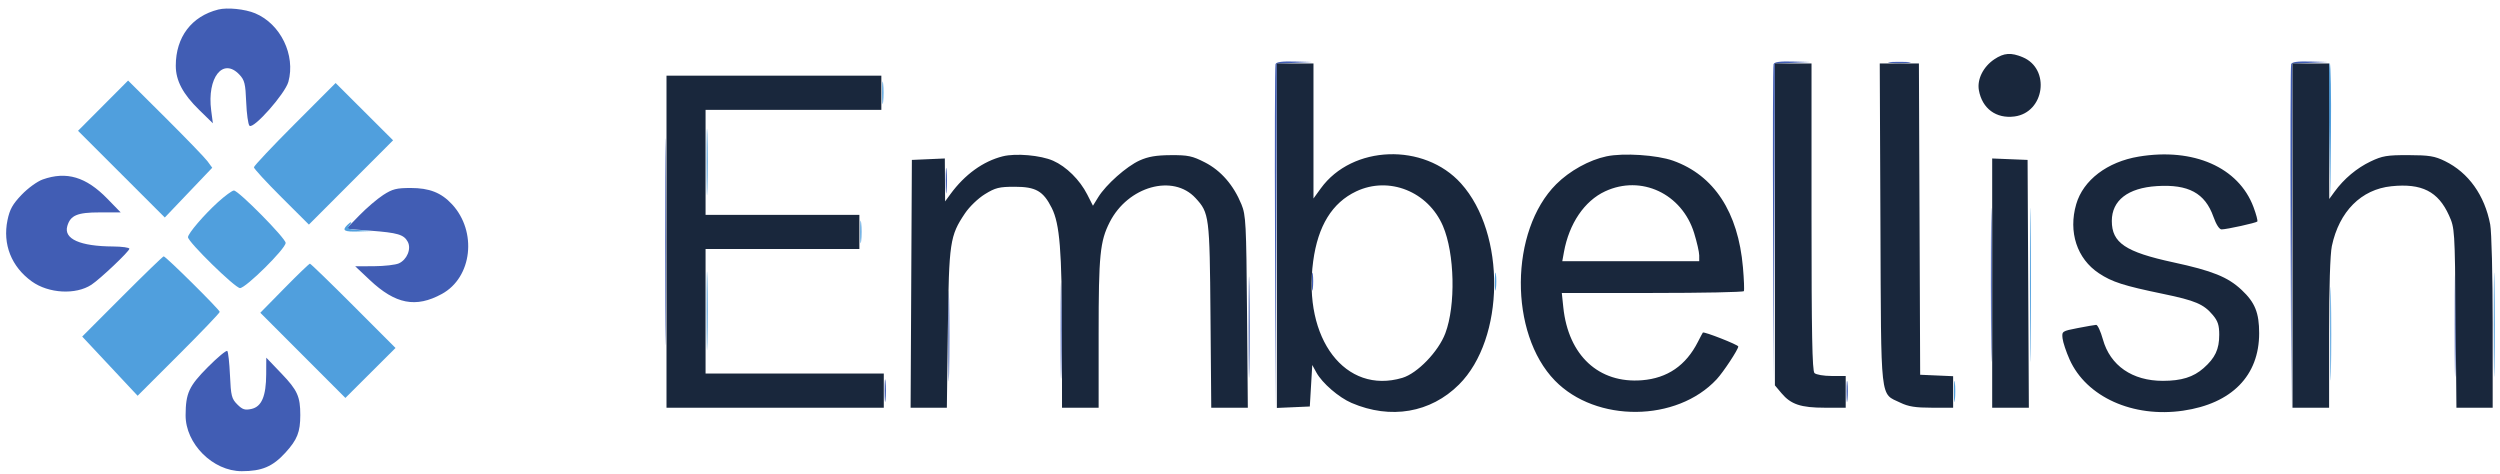
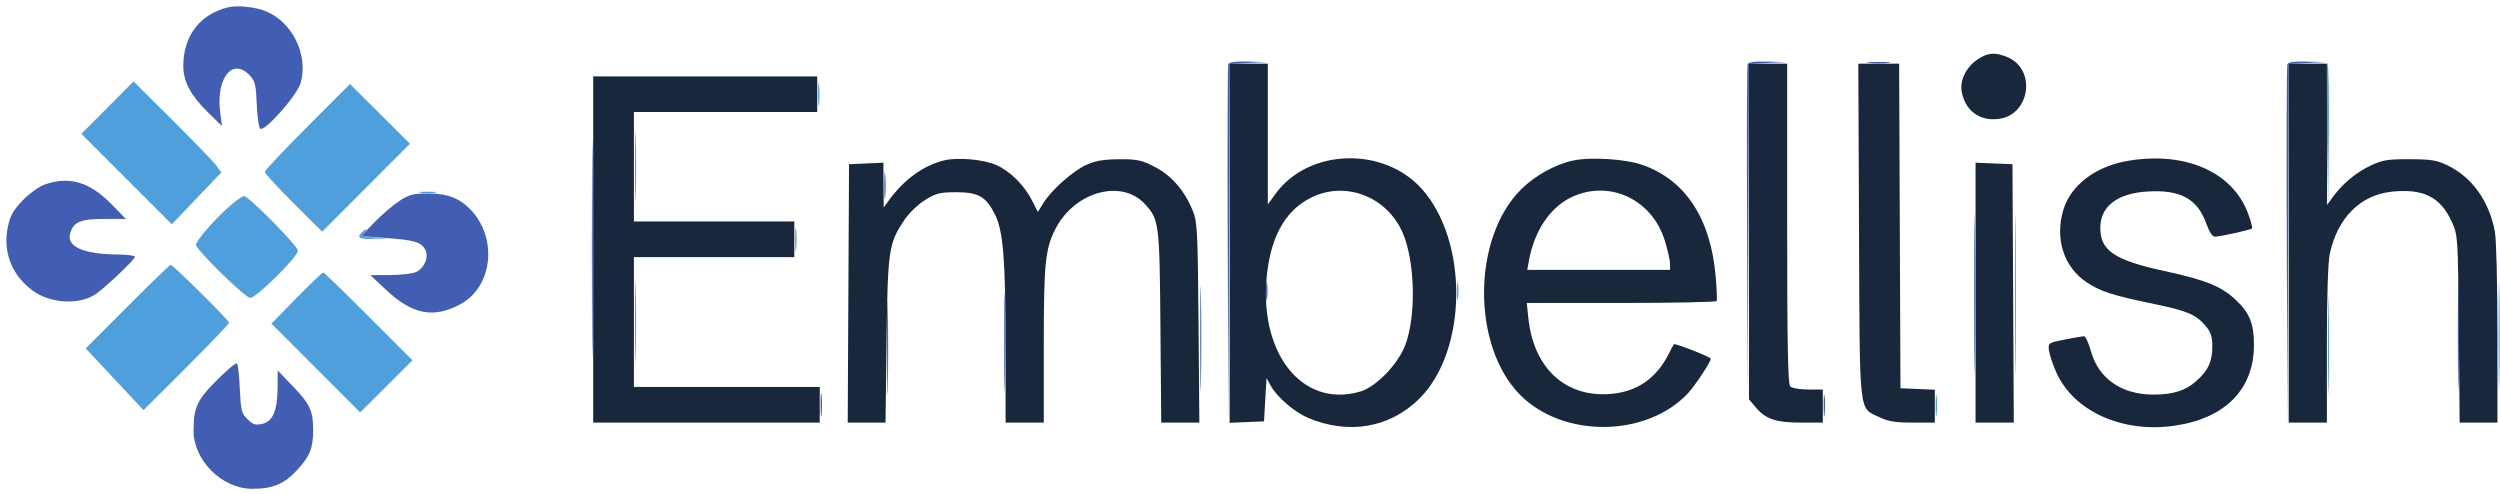
- <svg xmlns="http://www.w3.org/2000/svg" width="1024" height="194" viewBox="0 0 1024 194" version="1.1">
-   <path d="M 89.424 3.903 C 78.450 6.661, 72 15.184, 72 26.928 C 72 33.009, 74.905 38.498, 81.568 45.005 L 87.194 50.500 86.506 45.269 C 84.729 31.762, 91.321 23.392, 98.076 30.580 C 100.183 32.823, 100.545 34.293, 100.842 41.830 C 101.030 46.598, 101.635 50.950, 102.187 51.500 C 103.776 53.085, 116.792 38.385, 118.125 33.500 C 121.114 22.539, 114.928 9.800, 104.500 5.444 C 100.365 3.716, 93.116 2.975, 89.424 3.903 M 522.460 26.250 C 522.197 26.938, 522.102 59, 522.248 97.500 L 522.514 167.500 522.757 96.794 L 523 26.088 530.250 25.743 L 537.500 25.397 530.219 25.199 C 525.160 25.061, 522.791 25.382, 522.460 26.250 M 726.459 26.250 C 726.197 26.938, 726.102 56.300, 726.248 91.500 L 726.515 155.500 726.758 90.794 L 727 26.088 734.250 25.743 L 741.500 25.397 734.219 25.199 C 729.161 25.061, 726.791 25.382, 726.459 26.250 M 774.250 25.728 C 776.313 25.944, 779.688 25.944, 781.750 25.728 C 783.813 25.513, 782.125 25.336, 778 25.336 C 773.875 25.336, 772.188 25.513, 774.250 25.728 M 938.460 26.250 C 938.197 26.938, 938.102 59, 938.248 97.500 L 938.514 167.500 938.757 96.794 L 939 26.088 946.250 25.743 L 953.500 25.397 946.219 25.199 C 941.160 25.061, 938.791 25.382, 938.460 26.250 M 272.473 99 C 272.473 136.675, 272.597 152.087, 272.750 133.250 C 272.902 114.412, 272.902 83.587, 272.750 64.750 C 272.597 45.912, 272.473 61.325, 272.473 99 M 387.349 74 C 387.349 78.675, 387.522 80.587, 387.732 78.250 C 387.943 75.912, 387.943 72.087, 387.732 69.750 C 387.522 67.412, 387.349 69.325, 387.349 74 M 815.464 116.500 C 815.464 144.550, 815.592 156.169, 815.749 142.320 C 815.906 128.471, 815.906 105.521, 815.749 91.320 C 815.593 77.119, 815.465 88.450, 815.464 116.500 M 17.500 73.504 C 15.266 74.296, 11.452 77.062, 8.860 79.770 C 5.162 83.636, 3.988 85.743, 3.072 90.156 C 1.017 100.053, 4.673 109.269, 13.041 115.284 C 19.903 120.216, 31.026 120.834, 37.430 116.638 C 41.016 114.288, 53 102.933, 53 101.885 C 53 101.398, 49.962 100.980, 46.250 100.956 C 32.769 100.869, 26.045 97.866, 27.564 92.611 C 28.844 88.182, 31.639 87, 40.827 87 L 49.432 87 43.966 81.386 C 35.255 72.440, 27.244 70.054, 17.500 73.504 M 156.946 79.879 C 154.501 81.463, 150.096 85.231, 147.158 88.253 L 141.817 93.748 151.633 94.484 C 162.926 95.331, 165.434 96.074, 167.023 99.043 C 168.554 101.904, 166.722 106.350, 163.385 107.870 C 162.022 108.492, 157.440 109.016, 153.203 109.036 L 145.500 109.073 151.454 114.683 C 161.984 124.605, 170.332 126.222, 180.985 120.403 C 193.416 113.614, 195.533 94.868, 185.136 83.658 C 180.734 78.913, 175.878 77, 168.236 77 C 162.391 77, 160.742 77.420, 156.946 79.879 M 1005.450 133 C 1005.450 151.975, 1005.584 159.738, 1005.748 150.250 C 1005.913 140.762, 1005.913 125.237, 1005.748 115.750 C 1005.584 106.263, 1005.450 114.025, 1005.450 133 M 511.448 134 C 511.448 152.425, 511.583 159.963, 511.748 150.750 C 511.913 141.537, 511.913 126.463, 511.748 117.250 C 511.583 108.037, 511.448 115.575, 511.448 134 M 434.446 135.500 C 434.447 153.100, 434.583 160.159, 434.749 151.187 C 434.914 142.215, 434.914 127.815, 434.748 119.187 C 434.581 110.559, 434.446 117.900, 434.446 135.500 M 388.443 137.500 C 388.443 154, 388.580 160.890, 388.748 152.812 C 388.915 144.733, 388.916 131.233, 388.748 122.812 C 388.581 114.390, 388.444 121, 388.443 137.500 M 537.310 115.500 C 537.315 118.800, 537.502 120.029, 537.725 118.232 C 537.947 116.435, 537.943 113.735, 537.715 112.232 C 537.486 110.729, 537.304 112.200, 537.310 115.500 M 85.142 150.357 C 77.394 158.157, 76.071 161.015, 76.024 170.054 C 75.962 181.778, 87.211 193, 99.025 193 C 107.245 193, 111.690 191.120, 116.871 185.451 C 121.764 180.097, 123 176.981, 123 170 C 123 162.433, 121.829 159.836, 115.377 153.094 L 109.067 146.500 109.033 153.282 C 108.989 162.307, 107.166 166.585, 102.972 167.506 C 100.313 168.090, 99.314 167.768, 97.189 165.643 C 94.878 163.333, 94.578 162.138, 94.204 153.787 C 93.975 148.679, 93.481 144.168, 93.106 143.763 C 92.732 143.357, 89.148 146.324, 85.142 150.357 M 362.336 160 C 362.336 164.125, 362.513 165.813, 362.728 163.750 C 362.944 161.688, 362.944 158.313, 362.728 156.250 C 362.513 154.188, 362.336 155.875, 362.336 160 M 756.328 160.500 C 756.333 164.350, 756.513 165.802, 756.730 163.728 C 756.946 161.653, 756.943 158.503, 756.722 156.728 C 756.501 154.952, 756.324 156.650, 756.328 160.500" stroke="none" fill="#415db4" fill-rule="evenodd" />
-   <path d="M 953.999 53.299 L 954.498 81.500 954.765 54.066 C 954.912 38.978, 954.688 26.287, 954.266 25.865 C 953.845 25.443, 953.724 37.788, 953.999 53.299 M 361.336 38 C 361.336 42.125, 361.513 43.813, 361.728 41.750 C 361.944 39.688, 361.944 36.313, 361.728 34.250 C 361.513 32.188, 361.336 33.875, 361.336 38 M 42.216 43.283 L 31.961 53.573 49.731 71.332 L 67.500 89.092 77.216 78.902 L 86.932 68.713 85.034 66.106 C 83.990 64.673, 76.236 56.636, 67.803 48.247 L 52.470 32.994 42.216 43.283 M 120.737 50.763 C 111.532 59.980, 104 67.974, 104 68.527 C 104 69.080, 109.068 74.587, 115.263 80.764 L 126.526 91.995 143.766 74.735 L 161.005 57.474 149.240 45.739 L 137.474 34.004 120.737 50.763 M 289.426 66.500 C 289.427 78.600, 289.571 83.413, 289.747 77.195 C 289.923 70.977, 289.922 61.077, 289.746 55.195 C 289.569 49.313, 289.425 54.400, 289.426 66.500 M 831.464 116.500 C 831.464 144.550, 831.592 156.169, 831.749 142.320 C 831.906 128.471, 831.906 105.521, 831.749 91.320 C 831.593 77.119, 831.465 88.450, 831.464 116.500 M 89.297 82.782 C 83.564 87.980, 77 95.649, 77 97.149 C 77 99.103, 96.311 118, 98.307 118 C 100.693 118, 117 101.856, 117 99.494 C 117 97.577, 97.647 77.987, 95.799 78.032 C 95.084 78.049, 92.159 80.187, 89.297 82.782 M 352.336 95 C 352.336 99.125, 352.513 100.813, 352.728 98.750 C 352.944 96.688, 352.944 93.313, 352.728 91.250 C 352.513 89.188, 352.336 90.875, 352.336 95 M 142.200 92.200 C 139.975 94.425, 140.976 95.001, 146.750 94.815 L 152.500 94.630 147.173 94.260 C 142.663 93.947, 142.030 93.669, 143.046 92.445 C 144.495 90.699, 143.879 90.521, 142.200 92.200 M 1021.450 133 C 1021.450 151.975, 1021.584 159.738, 1021.748 150.250 C 1021.913 140.762, 1021.913 125.237, 1021.748 115.750 C 1021.584 106.263, 1021.450 114.025, 1021.450 133 M 289.436 127.500 C 289.436 141.800, 289.577 147.511, 289.748 140.191 C 289.919 132.871, 289.918 121.171, 289.747 114.191 C 289.575 107.211, 289.435 113.200, 289.436 127.500 M 50.074 121.426 L 33.671 137.851 45.022 149.979 L 56.372 162.107 73.186 145.314 C 82.434 136.079, 90 128.174, 90 127.748 C 90 126.874, 67.928 105, 67.046 105 C 66.733 105, 59.096 112.392, 50.074 121.426 M 954.445 136.500 C 954.444 153.550, 954.581 160.666, 954.748 152.312 C 954.915 143.959, 954.915 130.009, 954.748 121.312 C 954.582 112.616, 954.445 119.450, 954.445 136.500 M 116.499 118.051 L 106.624 128.103 124.048 145.548 L 141.472 162.994 151.740 152.761 L 162.007 142.528 144.764 125.264 C 135.281 115.769, 127.263 108, 126.948 108 C 126.632 108, 121.931 112.523, 116.499 118.051 M 612.310 115.500 C 612.315 118.800, 612.502 120.029, 612.725 118.232 C 612.947 116.435, 612.943 113.735, 612.715 112.232 C 612.486 110.729, 612.304 112.200, 612.310 115.500 M 800.328 160.500 C 800.333 164.350, 800.513 165.802, 800.730 163.728 C 800.946 161.653, 800.943 158.503, 800.722 156.728 C 800.501 154.952, 800.324 156.650, 800.328 160.500" stroke="none" fill="#509fdd" fill-rule="evenodd" />
-   <path d="M 816.898 24.270 C 812.341 27.314, 809.753 32.492, 810.552 36.966 C 811.896 44.485, 817.653 48.712, 825.175 47.703 C 837.479 46.053, 839.931 28.212, 828.510 23.440 C 823.705 21.432, 820.839 21.637, 816.898 24.270 M 523 96.546 L 523 167.091 529.750 166.796 L 536.500 166.500 537 158 L 537.500 149.500 539.185 152.575 C 541.566 156.919, 548.374 162.803, 553.624 165.053 C 569.604 171.903, 585.981 169.098, 597.593 157.522 C 616.462 138.711, 616.902 95.679, 598.436 75.140 C 583.347 58.357, 553.871 59.391, 541.004 77.154 L 538 81.300 538 53.650 L 538 26 530.500 26 L 523 26 523 96.546 M 727 91.923 L 727 157.847 729.703 161.059 C 733.557 165.640, 737.625 167, 747.468 167 L 756 167 756 160.500 L 756 154 750.200 154 C 747.010 154, 743.860 153.460, 743.200 152.800 C 742.292 151.892, 742 136.311, 742 88.800 L 742 26 734.500 26 L 727 26 727 91.923 M 770.222 91.750 C 770.535 165.887, 769.975 160.873, 778.399 164.951 C 781.669 166.534, 784.606 167, 791.316 167 L 800 167 800 160.546 L 800 154.091 793.250 153.796 L 786.500 153.500 786.243 89.750 L 785.985 26 777.965 26 L 769.945 26 770.222 91.750 M 939 96.500 L 939 167 946.500 167 L 954 167 954 136.549 C 954 117.834, 954.433 104.056, 955.123 100.799 C 958.129 86.617, 967.141 77.563, 979.523 76.285 C 991.965 75.001, 998.682 78.405, 1003.118 88.243 C 1005.451 93.417, 1005.494 94.080, 1005.820 130.250 L 1006.152 167 1013.576 167 L 1021 167 1021 132.136 C 1021 112.900, 1020.548 94.891, 1019.992 91.960 C 1017.722 79.987, 1011.095 70.703, 1001.458 65.992 C 997.236 63.929, 995.015 63.565, 986.500 63.540 C 977.738 63.514, 975.819 63.835, 971 66.133 C 965.339 68.832, 960.078 73.243, 956.249 78.500 L 954.063 81.500 954.032 53.750 L 954 26 946.500 26 L 939 26 939 96.500 M 273 99 L 273 167 317.500 167 L 362 167 362 160 L 362 153 325.500 153 L 289 153 289 127.500 L 289 102 320.500 102 L 352 102 352 95 L 352 88 320.500 88 L 289 88 289 66.500 L 289 45 325 45 L 361 45 361 38 L 361 31 317 31 L 273 31 273 99 M 410.734 64.027 C 402.677 66.056, 395.180 71.469, 389.306 79.500 L 387.111 82.500 387.056 73.704 L 387 64.909 380.250 65.204 L 373.500 65.500 373.241 116.250 L 372.982 167 380.407 167 L 387.832 167 388.241 134.750 C 388.693 99.138, 389.071 96.582, 395.259 87.378 C 397.092 84.652, 400.638 81.242, 403.421 79.529 C 407.712 76.888, 409.271 76.500, 415.594 76.500 C 424.270 76.500, 427.312 78.237, 430.799 85.184 C 434.080 91.719, 434.962 102.696, 434.982 137.250 L 435 167 442.500 167 L 450 167 450 136.549 C 450 104.472, 450.564 98.812, 454.538 91 C 462.009 76.314, 480.492 71.128, 489.702 81.135 C 495.322 87.239, 495.474 88.437, 495.815 129.250 L 496.130 167 503.618 167 L 511.107 167 510.781 127.750 C 510.480 91.529, 510.304 88.131, 508.498 83.714 C 505.270 75.816, 500.098 69.870, 493.539 66.518 C 488.374 63.877, 486.627 63.506, 479.568 63.549 C 473.558 63.586, 470.297 64.141, 466.783 65.728 C 461.420 68.150, 453.030 75.597, 449.829 80.777 L 447.672 84.268 445.331 79.663 C 442.298 73.693, 436.782 68.234, 431.366 65.838 C 426.277 63.587, 416.047 62.689, 410.734 64.027 M 658.045 64.030 C 650.954 65.520, 642.910 69.974, 637.435 75.442 C 618.330 94.524, 618.050 136.545, 636.900 155.897 C 653.761 173.207, 686.804 172.935, 703.149 155.350 C 705.892 152.399, 712 143.131, 712 141.920 C 712 141.227, 697.929 135.700, 697.490 136.220 C 697.360 136.374, 696.455 138.075, 695.479 140 C 690.554 149.710, 682.986 154.910, 672.564 155.747 C 654.875 157.167, 642.391 145.604, 640.331 125.891 L 639.715 120 676.799 120 C 697.194 120, 714.064 119.662, 714.286 119.250 C 714.509 118.838, 714.340 114.450, 713.910 109.500 C 711.946 86.858, 702.064 71.781, 685.275 65.814 C 678.694 63.475, 664.967 62.575, 658.045 64.030 M 876.043 64.139 C 863.142 66.277, 853.284 73.774, 850.421 83.624 C 847.116 94.994, 850.719 105.976, 859.709 111.931 C 865.137 115.526, 869.781 117.016, 886.113 120.400 C 899.192 123.111, 902.621 124.573, 906.381 129.041 C 908.438 131.486, 909 133.221, 909 137.126 C 909 143.062, 907.324 146.631, 902.578 150.797 C 898.399 154.467, 893.529 155.987, 885.928 155.994 C 873.388 156.007, 864.328 149.747, 861.342 139.006 C 860.423 135.703, 859.183 133.028, 858.586 133.062 C 857.989 133.096, 854.575 133.690, 851 134.383 C 844.646 135.615, 844.507 135.709, 844.817 138.572 C 844.992 140.182, 846.288 144.080, 847.697 147.234 C 854.554 162.582, 873.667 171.205, 894.195 168.213 C 914.130 165.307, 925.355 153.882, 925.351 136.500 C 925.348 128.089, 923.639 123.872, 918.153 118.739 C 912.502 113.454, 906.229 110.922, 890.203 107.457 C 870.566 103.211, 865 99.466, 865 90.500 C 865 82.087, 871.593 76.979, 883.423 76.228 C 896.393 75.404, 903.168 79.075, 906.621 88.795 C 907.763 92.011, 909.048 93.987, 909.985 93.965 C 912.207 93.913, 924.027 91.307, 924.589 90.744 C 924.854 90.480, 924.151 87.806, 923.027 84.802 C 916.942 68.539, 898.479 60.419, 876.043 64.139 M 816 115.956 L 816 167 823.509 167 L 831.018 167 830.759 116.250 L 830.500 65.500 823.250 65.206 L 816 64.912 816 115.956 M 555.500 78.387 C 545.655 83.049, 539.833 92.495, 537.885 106.964 C 533.602 138.792, 551.091 161.702, 574.384 154.776 C 580.573 152.936, 589.182 144.010, 592.012 136.500 C 596.315 125.077, 595.842 103.796, 591.036 92.583 C 584.972 78.438, 568.928 72.028, 555.500 78.387 M 657.444 78.374 C 648.975 82.317, 642.705 91.572, 640.589 103.250 L 639.909 107 667.955 107 L 696 107 696 104.605 C 696 103.288, 695.061 99.170, 693.913 95.453 C 688.927 79.311, 672.227 71.490, 657.444 78.374" stroke="none" fill="#19273c" fill-rule="evenodd" />
+ <svg xmlns="http://www.w3.org/2000/svg" width="982" height="194" viewBox="0 0 982 194" version="1.1">
+   <path d="M 89.424 2.903 C 78.450 5.661, 72 14.184, 72 25.928 C 72 32.009, 74.905 37.498, 81.568 44.005 L 87.194 49.500 86.506 44.269 C 84.729 30.762, 91.321 22.392, 98.076 29.580 C 100.183 31.823, 100.545 33.293, 100.842 40.830 C 101.030 45.598, 101.635 49.950, 102.187 50.500 C 103.776 52.085, 116.792 37.385, 118.125 32.500 C 121.114 21.539, 114.928 8.800, 104.500 4.444 C 100.365 2.716, 93.116 1.975, 89.424 2.903 M 482.460 25.250 C 482.197 25.938, 482.102 58, 482.248 96.500 L 482.514 166.500 482.757 95.794 L 483 25.088 490.250 24.743 L 497.500 24.397 490.219 24.199 C 485.160 24.061, 482.791 24.382, 482.460 25.250 M 686.459 25.250 C 686.197 25.938, 686.102 55.300, 686.248 90.500 L 686.515 154.500 686.758 89.794 L 687 25.088 694.250 24.743 L 701.500 24.397 694.219 24.199 C 689.161 24.061, 686.791 24.382, 686.459 25.250 M 734.250 24.728 C 736.313 24.944, 739.688 24.944, 741.750 24.728 C 743.813 24.513, 742.125 24.336, 738 24.336 C 733.875 24.336, 732.188 24.513, 734.250 24.728 M 898.460 25.250 C 898.197 25.938, 898.102 58, 898.248 96.500 L 898.514 166.500 898.757 95.794 L 899 25.088 906.250 24.743 L 913.500 24.397 906.219 24.199 C 901.160 24.061, 898.791 24.382, 898.460 25.250 M 232.473 98 C 232.473 135.675, 232.597 151.087, 232.750 132.250 C 232.902 113.412, 232.902 82.587, 232.750 63.750 C 232.597 44.912, 232.473 60.325, 232.473 98 M 347.349 73 C 347.349 77.675, 347.522 79.587, 347.732 77.250 C 347.943 74.912, 347.943 71.087, 347.732 68.750 C 347.522 66.412, 347.349 68.325, 347.349 73 M 775.464 115.500 C 775.464 143.550, 775.592 155.169, 775.749 141.320 C 775.906 127.471, 775.906 104.521, 775.749 90.320 C 775.593 76.119, 775.465 87.450, 775.464 115.500 M 17.500 72.504 C 15.266 73.296, 11.452 76.062, 8.860 78.770 C 5.162 82.636, 3.988 84.743, 3.072 89.156 C 1.017 99.053, 4.673 108.269, 13.041 114.284 C 19.903 119.216, 31.026 119.834, 37.430 115.638 C 41.016 113.288, 53 101.933, 53 100.885 C 53 100.398, 49.962 99.980, 46.250 99.956 C 32.769 99.869, 26.045 96.866, 27.564 91.611 C 28.844 87.182, 31.639 86, 40.827 86 L 49.432 86 43.966 80.386 C 35.255 71.440, 27.244 69.054, 17.500 72.504 M 156.946 78.879 C 154.501 80.463, 150.096 84.231, 147.158 87.253 L 141.817 92.748 151.633 93.484 C 162.926 94.331, 165.434 95.074, 167.023 98.043 C 168.554 100.904, 166.722 105.350, 163.385 106.870 C 162.022 107.492, 157.440 108.016, 153.203 108.036 L 145.500 108.073 151.454 113.683 C 161.984 123.605, 170.332 125.222, 180.985 119.403 C 193.416 112.614, 195.533 93.868, 185.136 82.658 C 180.734 77.913, 175.878 76, 168.236 76 C 162.391 76, 160.742 76.420, 156.946 78.879 M 965.450 132 C 965.450 150.975, 965.584 158.738, 965.748 149.250 C 965.913 139.762, 965.913 124.237, 965.748 114.750 C 965.584 105.263, 965.450 113.025, 965.450 132 M 471.448 133 C 471.448 151.425, 471.583 158.963, 471.748 149.750 C 471.913 140.537, 471.913 125.463, 471.748 116.250 C 471.583 107.037, 471.448 114.575, 471.448 133 M 394.446 134.500 C 394.447 152.100, 394.583 159.159, 394.749 150.187 C 394.914 141.215, 394.914 126.815, 394.748 118.187 C 394.581 109.559, 394.446 116.900, 394.446 134.500 M 348.443 136.500 C 348.443 153, 348.580 159.890, 348.748 151.812 C 348.915 143.733, 348.916 130.233, 348.748 121.812 C 348.581 113.390, 348.444 120, 348.443 136.500 M 497.310 114.500 C 497.315 117.800, 497.502 119.029, 497.725 117.232 C 497.947 115.435, 497.943 112.735, 497.715 111.232 C 497.486 109.729, 497.304 111.200, 497.310 114.500 M 85.142 149.357 C 77.394 157.157, 76.071 160.015, 76.024 169.054 C 75.962 180.778, 87.211 192, 99.025 192 C 107.245 192, 111.690 190.120, 116.871 184.451 C 121.764 179.097, 123 175.981, 123 169 C 123 161.433, 121.829 158.836, 115.377 152.094 L 109.067 145.500 109.033 152.282 C 108.989 161.307, 107.166 165.585, 102.972 166.506 C 100.313 167.090, 99.314 166.768, 97.189 164.643 C 94.878 162.333, 94.578 161.138, 94.204 152.787 C 93.975 147.679, 93.481 143.168, 93.106 142.763 C 92.732 142.357, 89.148 145.324, 85.142 149.357 M 322.336 159 C 322.336 163.125, 322.513 164.813, 322.728 162.750 C 322.944 160.688, 322.944 157.313, 322.728 155.250 C 322.513 153.188, 322.336 154.875, 322.336 159 M 716.328 159.500 C 716.333 163.350, 716.513 164.802, 716.730 162.728 C 716.946 160.653, 716.943 157.503, 716.722 155.728 C 716.501 153.952, 716.324 155.650, 716.328 159.500" stroke="none" fill="#415db4" fill-rule="evenodd" />
+   <path d="M 913.999 52.299 L 914.498 80.500 914.765 53.066 C 914.912 37.978, 914.688 25.287, 914.266 24.865 C 913.845 24.443, 913.724 36.788, 913.999 52.299 M 321.336 37 C 321.336 41.125, 321.513 42.813, 321.728 40.750 C 321.944 38.688, 321.944 35.313, 321.728 33.250 C 321.513 31.188, 321.336 32.875, 321.336 37 M 42.216 42.283 L 31.961 52.573 49.731 70.332 L 67.500 88.092 77.216 77.902 L 86.932 67.713 85.034 65.106 C 83.990 63.673, 76.236 55.636, 67.803 47.247 L 52.470 31.994 42.216 42.283 M 120.737 49.763 C 111.532 58.980, 104 66.974, 104 67.527 C 104 68.080, 109.068 73.587, 115.263 79.764 L 126.526 90.995 143.766 73.735 L 161.005 56.474 149.240 44.739 L 137.474 33.004 120.737 49.763 M 249.426 65.500 C 249.427 77.600, 249.571 82.413, 249.747 76.195 C 249.923 69.977, 249.922 60.077, 249.746 54.195 C 249.569 48.313, 249.425 53.400, 249.426 65.500 M 791.464 115.500 C 791.464 143.550, 791.592 155.169, 791.749 141.320 C 791.906 127.471, 791.906 104.521, 791.749 90.320 C 791.593 76.119, 791.465 87.450, 791.464 115.500 M 165.250 75.716 C 166.762 75.945, 169.238 75.945, 170.750 75.716 C 172.262 75.487, 171.025 75.300, 168 75.300 C 164.975 75.300, 163.738 75.487, 165.250 75.716 M 89.297 81.782 C 83.564 86.980, 77 94.649, 77 96.149 C 77 98.103, 96.311 117, 98.307 117 C 100.693 117, 117 100.856, 117 98.494 C 117 96.577, 97.647 76.987, 95.799 77.032 C 95.084 77.049, 92.159 79.187, 89.297 81.782 M 312.336 94 C 312.336 98.125, 312.513 99.813, 312.728 97.750 C 312.944 95.688, 312.944 92.313, 312.728 90.250 C 312.513 88.188, 312.336 89.875, 312.336 94 M 142.200 91.200 C 139.975 93.425, 140.976 94.001, 146.750 93.815 L 152.500 93.630 147.173 93.260 C 142.663 92.947, 142.030 92.669, 143.046 91.445 C 144.495 89.699, 143.879 89.521, 142.200 91.200 M 981.450 132 C 981.450 150.975, 981.584 158.738, 981.748 149.250 C 981.913 139.762, 981.913 124.237, 981.748 114.750 C 981.584 105.263, 981.450 113.025, 981.450 132 M 249.436 126.500 C 249.436 140.800, 249.577 146.511, 249.748 139.191 C 249.919 131.871, 249.918 120.171, 249.747 113.191 C 249.575 106.211, 249.435 112.200, 249.436 126.500 M 50.074 120.426 L 33.671 136.851 45.022 148.979 L 56.372 161.107 73.186 144.314 C 82.434 135.079, 90 127.174, 90 126.748 C 90 125.874, 67.928 104, 67.046 104 C 66.733 104, 59.096 111.392, 50.074 120.426 M 914.445 135.500 C 914.444 152.550, 914.581 159.666, 914.748 151.312 C 914.915 142.959, 914.915 129.009, 914.748 120.312 C 914.582 111.616, 914.445 118.450, 914.445 135.500 M 116.499 117.051 L 106.624 127.103 124.048 144.548 L 141.472 161.994 151.740 151.761 L 162.007 141.528 144.764 124.264 C 135.281 114.769, 127.263 107, 126.948 107 C 126.632 107, 121.931 111.523, 116.499 117.051 M 572.310 114.500 C 572.315 117.800, 572.502 119.029, 572.725 117.232 C 572.947 115.435, 572.943 112.735, 572.715 111.232 C 572.486 109.729, 572.304 111.200, 572.310 114.500 M 760.328 159.500 C 760.333 163.350, 760.513 164.802, 760.730 162.728 C 760.946 160.653, 760.943 157.503, 760.722 155.728 C 760.501 153.952, 760.324 155.650, 760.328 159.500" stroke="none" fill="#509fdd" fill-rule="evenodd" />
+   <path d="M 776.898 23.270 C 772.341 26.314, 769.753 31.492, 770.552 35.966 C 771.896 43.485, 777.653 47.712, 785.175 46.703 C 797.479 45.053, 799.931 27.212, 788.510 22.440 C 783.705 20.432, 780.839 20.637, 776.898 23.270 M 483 95.546 L 483 166.091 489.750 165.796 L 496.500 165.500 497 157 L 497.500 148.500 499.185 151.575 C 501.566 155.919, 508.374 161.803, 513.624 164.053 C 529.604 170.903, 545.981 168.098, 557.593 156.522 C 576.462 137.711, 576.902 94.679, 558.436 74.140 C 543.347 57.357, 513.871 58.391, 501.004 76.154 L 498 80.300 498 52.650 L 498 25 490.500 25 L 483 25 483 95.546 M 687 90.923 L 687 156.847 689.703 160.059 C 693.557 164.640, 697.625 166, 707.468 166 L 716 166 716 159.500 L 716 153 710.200 153 C 707.010 153, 703.860 152.460, 703.200 151.800 C 702.292 150.892, 702 135.311, 702 87.800 L 702 25 694.500 25 L 687 25 687 90.923 M 730.222 90.750 C 730.535 164.887, 729.975 159.873, 738.399 163.951 C 741.669 165.534, 744.606 166, 751.316 166 L 760 166 760 159.546 L 760 153.091 753.250 152.796 L 746.500 152.500 746.243 88.750 L 745.985 25 737.965 25 L 729.945 25 730.222 90.750 M 899 95.500 L 899 166 906.500 166 L 914 166 914 135.549 C 914 116.834, 914.433 103.056, 915.123 99.799 C 918.129 85.617, 927.141 76.563, 939.523 75.285 C 951.965 74.001, 958.682 77.405, 963.118 87.243 C 965.451 92.417, 965.494 93.080, 965.820 129.250 L 966.152 166 973.576 166 L 981 166 981 131.136 C 981 111.900, 980.548 93.891, 979.992 90.960 C 977.722 78.987, 971.095 69.703, 961.458 64.992 C 957.236 62.929, 955.015 62.565, 946.500 62.540 C 937.738 62.514, 935.819 62.835, 931 65.133 C 925.339 67.832, 920.078 72.243, 916.249 77.500 L 914.063 80.500 914.032 52.750 L 914 25 906.500 25 L 899 25 899 95.500 M 233 98 L 233 166 277.500 166 L 322 166 322 159 L 322 152 285.500 152 L 249 152 249 126.500 L 249 101 280.500 101 L 312 101 312 94 L 312 87 280.500 87 L 249 87 249 65.500 L 249 44 285 44 L 321 44 321 37 L 321 30 277 30 L 233 30 233 98 M 370.734 63.027 C 362.677 65.056, 355.180 70.469, 349.306 78.500 L 347.111 81.500 347.056 72.704 L 347 63.909 340.250 64.204 L 333.500 64.500 333.241 115.250 L 332.982 166 340.407 166 L 347.832 166 348.241 133.750 C 348.693 98.138, 349.071 95.582, 355.259 86.378 C 357.092 83.652, 360.638 80.242, 363.421 78.529 C 367.712 75.888, 369.271 75.500, 375.594 75.500 C 384.270 75.500, 387.312 77.237, 390.799 84.184 C 394.080 90.719, 394.962 101.696, 394.982 136.250 L 395 166 402.500 166 L 410 166 410 135.549 C 410 103.472, 410.564 97.812, 414.538 90 C 422.009 75.314, 440.492 70.128, 449.702 80.135 C 455.322 86.239, 455.474 87.437, 455.815 128.250 L 456.130 166 463.618 166 L 471.107 166 470.781 126.750 C 470.480 90.529, 470.304 87.131, 468.498 82.714 C 465.270 74.816, 460.098 68.870, 453.539 65.518 C 448.374 62.877, 446.627 62.506, 439.568 62.549 C 433.558 62.586, 430.297 63.141, 426.783 64.728 C 421.420 67.150, 413.030 74.597, 409.829 79.777 L 407.672 83.268 405.331 78.663 C 402.298 72.693, 396.782 67.234, 391.366 64.838 C 386.277 62.587, 376.047 61.689, 370.734 63.027 M 618.045 63.030 C 610.954 64.520, 602.910 68.974, 597.435 74.442 C 578.330 93.524, 578.050 135.545, 596.900 154.897 C 613.761 172.207, 646.804 171.935, 663.149 154.350 C 665.892 151.399, 672 142.131, 672 140.920 C 672 140.227, 657.929 134.700, 657.490 135.220 C 657.360 135.374, 656.455 137.075, 655.479 139 C 650.554 148.710, 642.986 153.910, 632.564 154.747 C 614.875 156.167, 602.391 144.604, 600.331 124.891 L 599.715 119 636.799 119 C 657.194 119, 674.064 118.662, 674.286 118.250 C 674.509 117.838, 674.340 113.450, 673.910 108.500 C 671.946 85.858, 662.064 70.781, 645.275 64.814 C 638.694 62.475, 624.967 61.575, 618.045 63.030 M 836.043 63.139 C 823.142 65.277, 813.284 72.774, 810.421 82.624 C 807.116 93.994, 810.719 104.976, 819.709 110.931 C 825.137 114.526, 829.781 116.016, 846.113 119.400 C 859.192 122.111, 862.621 123.573, 866.381 128.041 C 868.438 130.486, 869 132.221, 869 136.126 C 869 142.062, 867.324 145.631, 862.578 149.797 C 858.399 153.467, 853.529 154.987, 845.928 154.994 C 833.388 155.007, 824.328 148.747, 821.342 138.006 C 820.423 134.703, 819.183 132.028, 818.586 132.062 C 817.989 132.096, 814.575 132.690, 811 133.383 C 804.646 134.615, 804.507 134.709, 804.817 137.572 C 804.992 139.182, 806.288 143.080, 807.697 146.234 C 814.554 161.582, 833.667 170.205, 854.195 167.213 C 874.130 164.307, 885.355 152.882, 885.351 135.500 C 885.348 127.089, 883.639 122.872, 878.153 117.739 C 872.502 112.454, 866.229 109.922, 850.203 106.457 C 830.566 102.211, 825 98.466, 825 89.500 C 825 81.087, 831.593 75.979, 843.423 75.228 C 856.393 74.404, 863.168 78.075, 866.621 87.795 C 867.763 91.011, 869.048 92.987, 869.985 92.965 C 872.207 92.913, 884.027 90.307, 884.589 89.744 C 884.854 89.480, 884.151 86.806, 883.027 83.802 C 876.942 67.539, 858.479 59.419, 836.043 63.139 M 776 114.956 L 776 166 783.509 166 L 791.018 166 790.759 115.250 L 790.500 64.500 783.250 64.206 L 776 63.912 776 114.956 M 515.500 77.387 C 505.655 82.049, 499.833 91.495, 497.885 105.964 C 493.602 137.792, 511.091 160.702, 534.384 153.776 C 540.573 151.936, 549.182 143.010, 552.012 135.500 C 556.315 124.077, 555.842 102.796, 551.036 91.583 C 544.972 77.438, 528.928 71.028, 515.500 77.387 M 617.444 77.374 C 608.975 81.317, 602.705 90.572, 600.589 102.250 L 599.909 106 627.955 106 L 656 106 656 103.605 C 656 102.288, 655.061 98.170, 653.913 94.453 C 648.927 78.311, 632.227 70.490, 617.444 77.374" stroke="none" fill="#19273c" fill-rule="evenodd" />
</svg>
